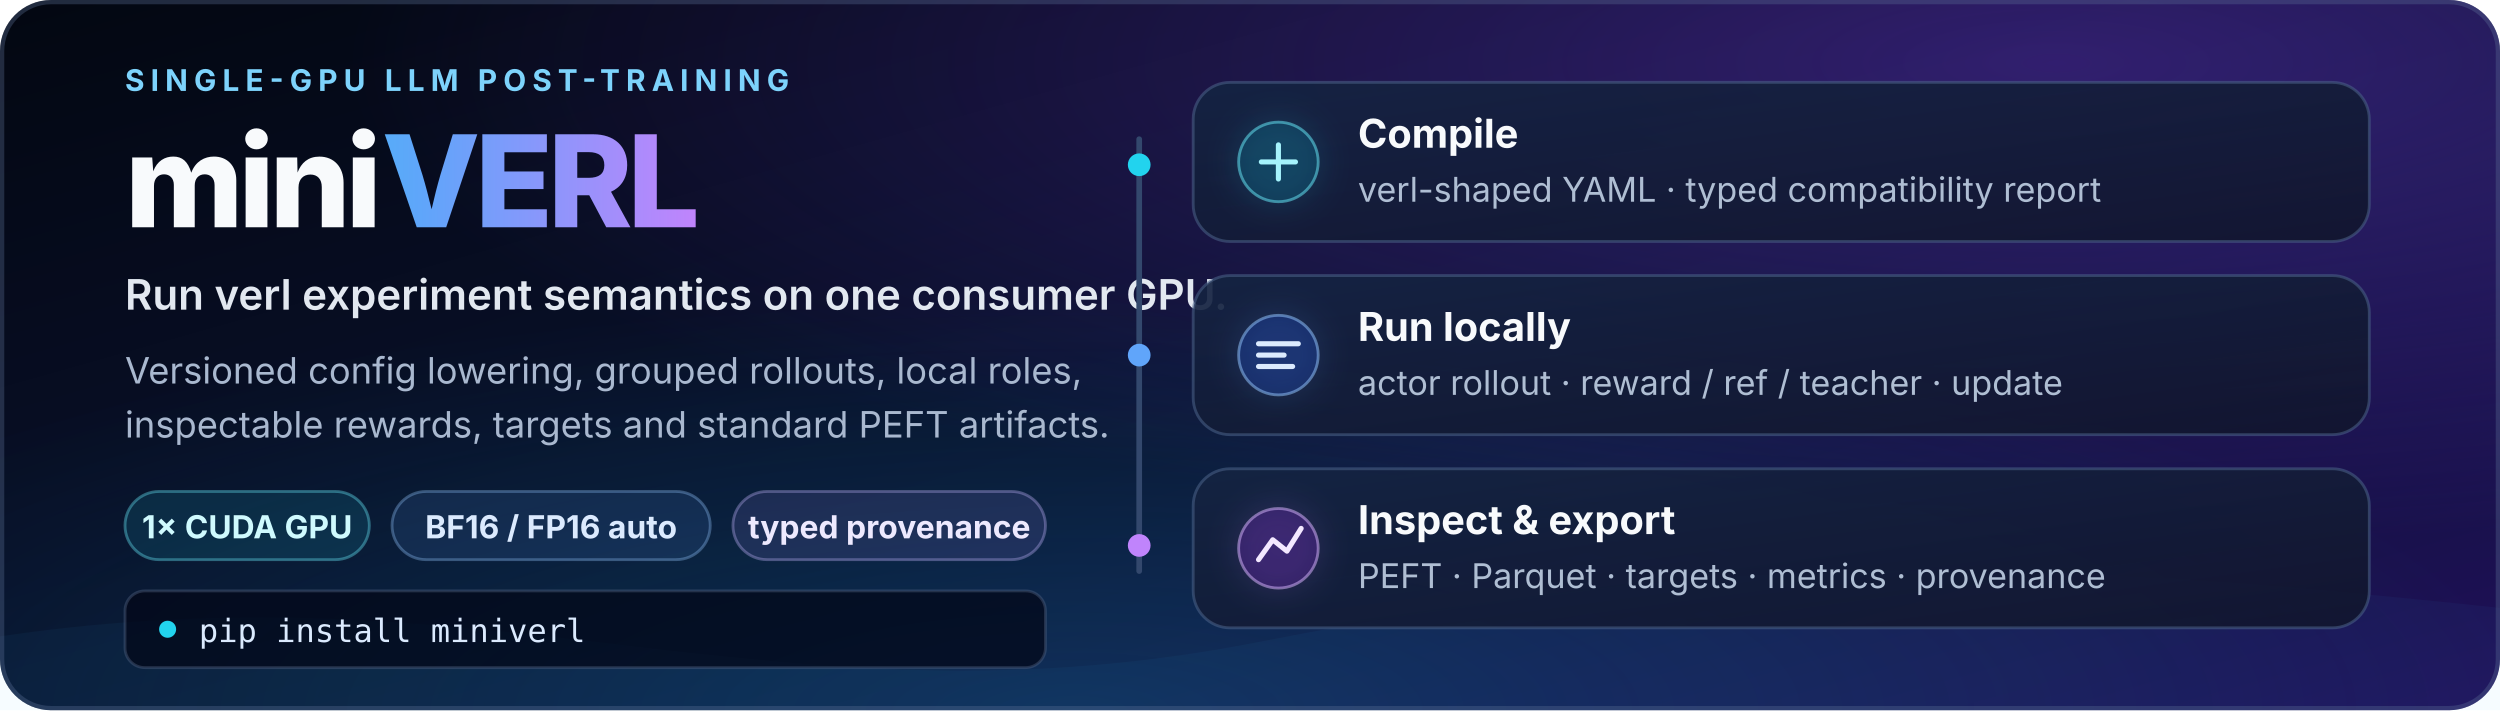
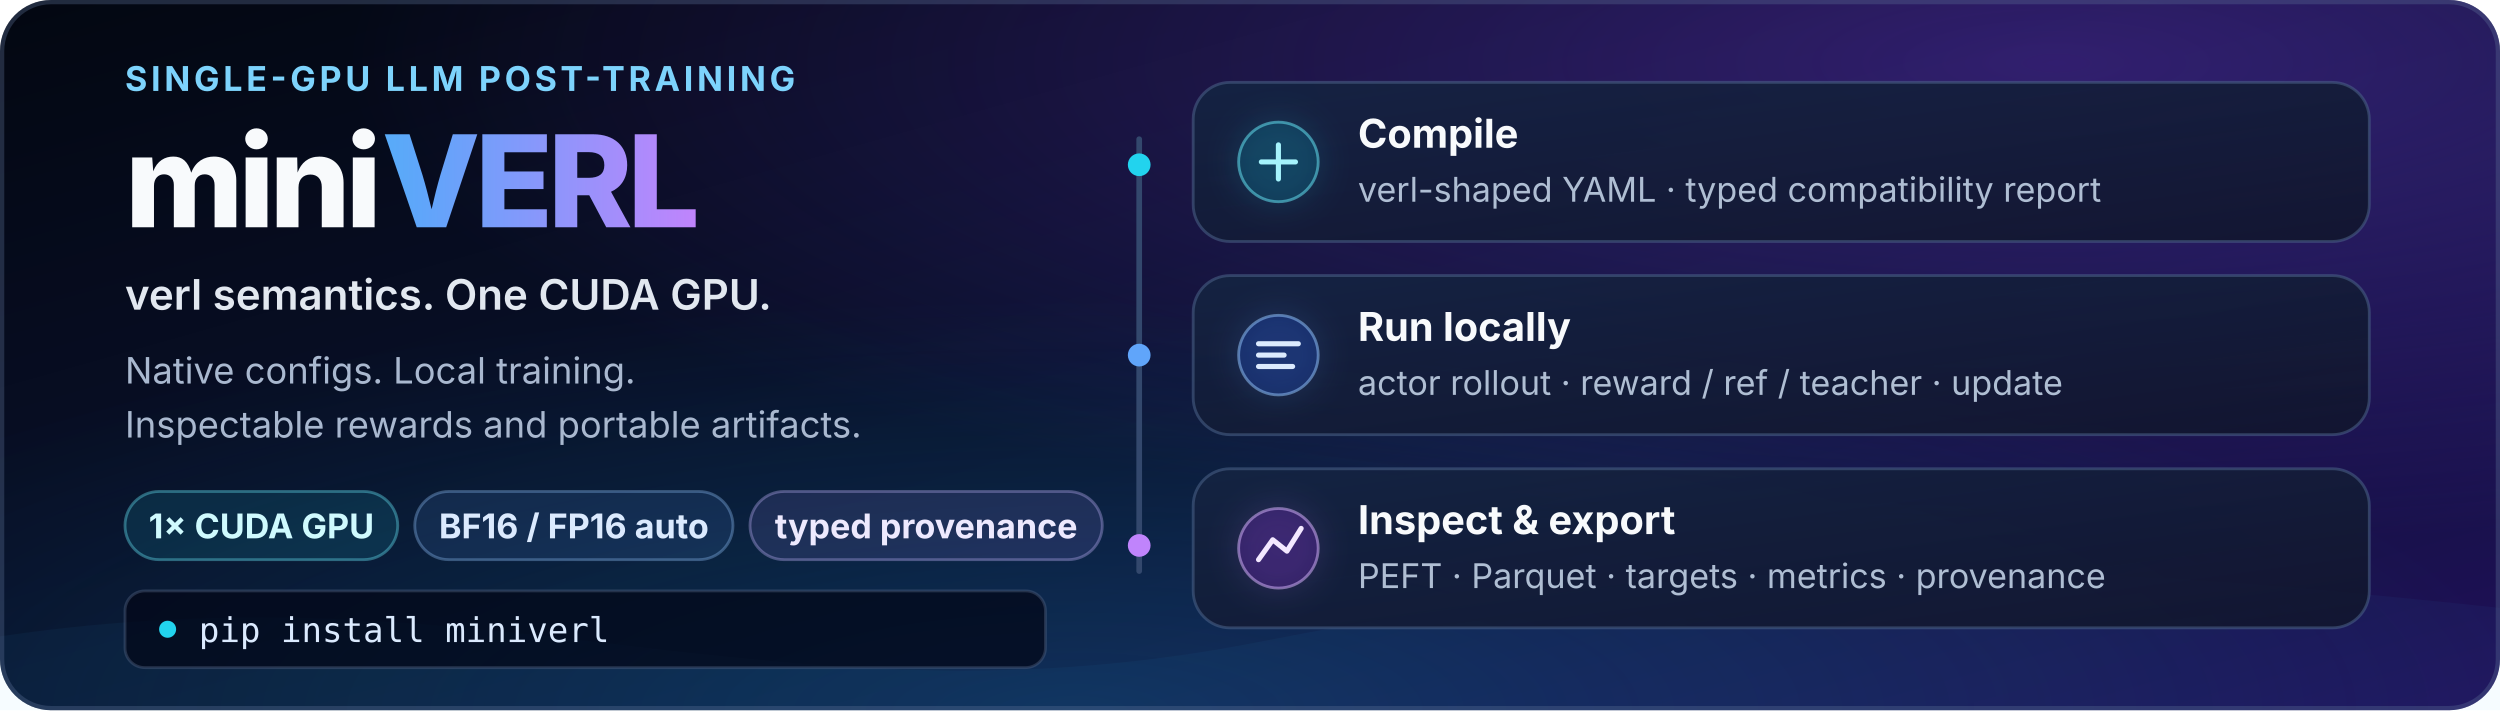
<svg xmlns="http://www.w3.org/2000/svg" viewBox="0 0 880 250" width="880" height="250" role="img" aria-labelledby="banner-title banner-desc">
  <defs>
    <linearGradient id="bg" x1="0" y1="0" x2="1" y2="1">
      <stop offset="0%" stop-color="#030711" />
      <stop offset="55%" stop-color="#0a1230" />
      <stop offset="100%" stop-color="#20105a" />
    </linearGradient>
    <linearGradient id="brand" x1="0" y1="0" x2="1" y2="0">
      <stop offset="0%" stop-color="#22d3ee" />
      <stop offset="52%" stop-color="#60a5fa" />
      <stop offset="100%" stop-color="#c084fc" />
    </linearGradient>
    <linearGradient id="card" x1="0" y1="0" x2="1" y2="1">
      <stop offset="0%" stop-color="#142342" stop-opacity=".92" />
      <stop offset="100%" stop-color="#11152c" stop-opacity=".88" />
    </linearGradient>
    <radialGradient id="violet-glow" cx="82%" cy="9%" r="68%">
      <stop offset="0%" stop-color="#7c3aed" stop-opacity=".35" />
      <stop offset="100%" stop-color="#7c3aed" stop-opacity="0" />
    </radialGradient>
    <radialGradient id="cyan-glow" cx="43%" cy="100%" r="58%">
      <stop offset="0%" stop-color="#0891b2" stop-opacity=".24" />
      <stop offset="100%" stop-color="#0891b2" stop-opacity="0" />
    </radialGradient>
    <filter id="soft-glow" x="-80%" y="-80%" width="260%" height="260%">
      <feGaussianBlur stdDeviation="5" />
    </filter>
  </defs>
  <rect width="880" height="250" rx="18" fill="url(#bg)" />
  <rect width="880" height="250" rx="18" fill="url(#violet-glow)" />
  <rect width="880" height="250" rx="18" fill="url(#cyan-glow)" />
  <path d="M0 224 C176 198 274 259 443 226 S710 196 880 214 V250 H0Z" fill="#38bdf8" opacity=".045" />
  <rect x=".75" y=".75" width="878.5" height="248.5" rx="17.25" fill="none" stroke="#5b7198" stroke-opacity=".34" stroke-width="1.5" />
  <g font-family="Inter, ui-sans-serif, system-ui, -apple-system, Segoe UI, sans-serif">
-     <text x="44" y="32" font-size="10.5" font-weight="750" letter-spacing="2.15" fill="#7dd3fc">
+     <text x="44" y="32" font-size="12" font-weight="750" letter-spacing="1.3" fill="#7dd3fc">
      SINGLE-GPU LLM POST-TRAINING
    </text>
    <text x="44" y="80" font-size="45" font-weight="790" letter-spacing="-1.8" fill="#f8fafc">
      mini<tspan fill="url(#brand)">VERL</tspan>
    </text>
    <text x="44" y="109" font-size="14.8" font-weight="570" fill="#e2e8f0">
-       Run verl experiment semantics on one consumer GPU.
+       verl semantics. One CUDA GPU.
    </text>
    <text x="44" y="135" font-size="12.8" fill="#a9b8cf">
-       Versioned config lowering, grouped rollouts, local roles,
+       Native configs. Local training.
    </text>
    <text x="44" y="154" font-size="12.8" fill="#a9b8cf">
-       inspectable rewards, targets and standard PEFT artifacts.
+       Inspectable rewards and portable artifacts.
    </text>
-     <g font-size="11.2" font-weight="680">
-       <rect x="44" y="173" width="86" height="24" rx="12" fill="#22d3ee" fill-opacity=".12" stroke="#67e8f9" stroke-opacity=".38" />
-       <text x="87" y="189.5" text-anchor="middle" fill="#cffafe">1× CUDA GPU</text>
-       <rect x="138" y="173" width="112" height="24" rx="12" fill="#60a5fa" fill-opacity=".12" stroke="#93c5fd" stroke-opacity=".34" />
-       <text x="194" y="189.5" text-anchor="middle" fill="#dbeafe">BF16 / FP16 auto</text>
-       <rect x="258" y="173" width="110" height="24" rx="12" fill="#a78bfa" fill-opacity=".13" stroke="#c4b5fd" stroke-opacity=".35" />
-       <text x="313" y="189.5" text-anchor="middle" fill="#ede9fe">typed provenance</text>
+     <g font-size="12" font-weight="680">
+       <rect x="44" y="173" width="96" height="24" rx="12" fill="#22d3ee" fill-opacity=".12" stroke="#67e8f9" stroke-opacity=".38" />
+       <text x="92" y="189.5" text-anchor="middle" fill="#cffafe">1× CUDA GPU</text>
+       <rect x="146" y="173" width="112" height="24" rx="12" fill="#60a5fa" fill-opacity=".12" stroke="#93c5fd" stroke-opacity=".34" />
+       <text x="202" y="189.5" text-anchor="middle" fill="#dbeafe">BF16 / FP16 auto</text>
+       <rect x="264" y="173" width="124" height="24" rx="12" fill="#a78bfa" fill-opacity=".13" stroke="#c4b5fd" stroke-opacity=".35" />
+       <text x="326" y="189.5" text-anchor="middle" fill="#ede9fe">typed provenance</text>
    </g>
    <rect x="44" y="208" width="324" height="27" rx="7" fill="#020617" fill-opacity=".72" stroke="#516381" stroke-opacity=".42" />
    <circle cx="59" cy="221.5" r="3" fill="#22d3ee" />
-     <text x="70" y="226" font-family="ui-monospace, SFMono-Regular, Menlo, Consolas, monospace" font-size="11.3" fill="#dbeafe">pip install miniverl</text>
+     <text x="70" y="226" font-family="ui-monospace, SFMono-Regular, Menlo, Consolas, monospace" font-size="12" fill="#dbeafe">pip install miniverl</text>
    <path d="M401 49 V201" fill="none" stroke="#33486d" stroke-width="2" stroke-linecap="round" />
    <circle cx="401" cy="58" r="4" fill="#22d3ee" />
    <circle cx="401" cy="125" r="4" fill="#60a5fa" />
    <circle cx="401" cy="192" r="4" fill="#c084fc" />
    <g>
      <rect x="420" y="29" width="414" height="56" rx="13" fill="url(#card)" stroke="#4c6388" stroke-opacity=".55" />
      <circle cx="450" cy="57" r="16" fill="#22d3ee" opacity=".12" filter="url(#soft-glow)" />
      <circle cx="450" cy="57" r="14" fill="#0e7490" fill-opacity=".28" stroke="#67e8f9" stroke-opacity=".52" />
      <path d="M444 57h12M450 51v12" stroke="#a5f3fc" stroke-width="1.8" stroke-linecap="round" />
      <text x="478" y="52" font-size="14" font-weight="720" fill="#f8fafc">Compile</text>
      <text x="478" y="71" font-size="12" fill="#afbed3">verl-shaped YAML · typed compatibility report</text>
    </g>
    <g>
      <rect x="420" y="97" width="414" height="56" rx="13" fill="url(#card)" stroke="#4c6388" stroke-opacity=".55" />
      <circle cx="450" cy="125" r="16" fill="#60a5fa" opacity=".12" filter="url(#soft-glow)" />
      <circle cx="450" cy="125" r="14" fill="#1d4ed8" fill-opacity=".25" stroke="#93c5fd" stroke-opacity=".52" />
      <path d="M443 121h14M443 125h9M443 129h12" stroke="#dbeafe" stroke-width="1.8" stroke-linecap="round" />
      <text x="478" y="120" font-size="14" font-weight="720" fill="#f8fafc">Run locally</text>
      <text x="478" y="139" font-size="12" fill="#afbed3">actor rollout · reward / ref / teacher · update</text>
    </g>
    <g>
      <rect x="420" y="165" width="414" height="56" rx="13" fill="url(#card)" stroke="#4c6388" stroke-opacity=".55" />
      <circle cx="450" cy="193" r="16" fill="#c084fc" opacity=".12" filter="url(#soft-glow)" />
      <circle cx="450" cy="193" r="14" fill="#7e22ce" fill-opacity=".25" stroke="#d8b4fe" stroke-opacity=".52" />
      <path d="M443 197l5-7 5 4 5-8" fill="none" stroke="#f3e8ff" stroke-width="1.8" stroke-linecap="round" stroke-linejoin="round" />
      <text x="478" y="188" font-size="14" font-weight="720" fill="#f8fafc">Inspect &amp; export</text>
      <text x="478" y="207" font-size="12" fill="#afbed3">PEFT · Parquet · targets · metrics · provenance</text>
    </g>
  </g>
</svg>
